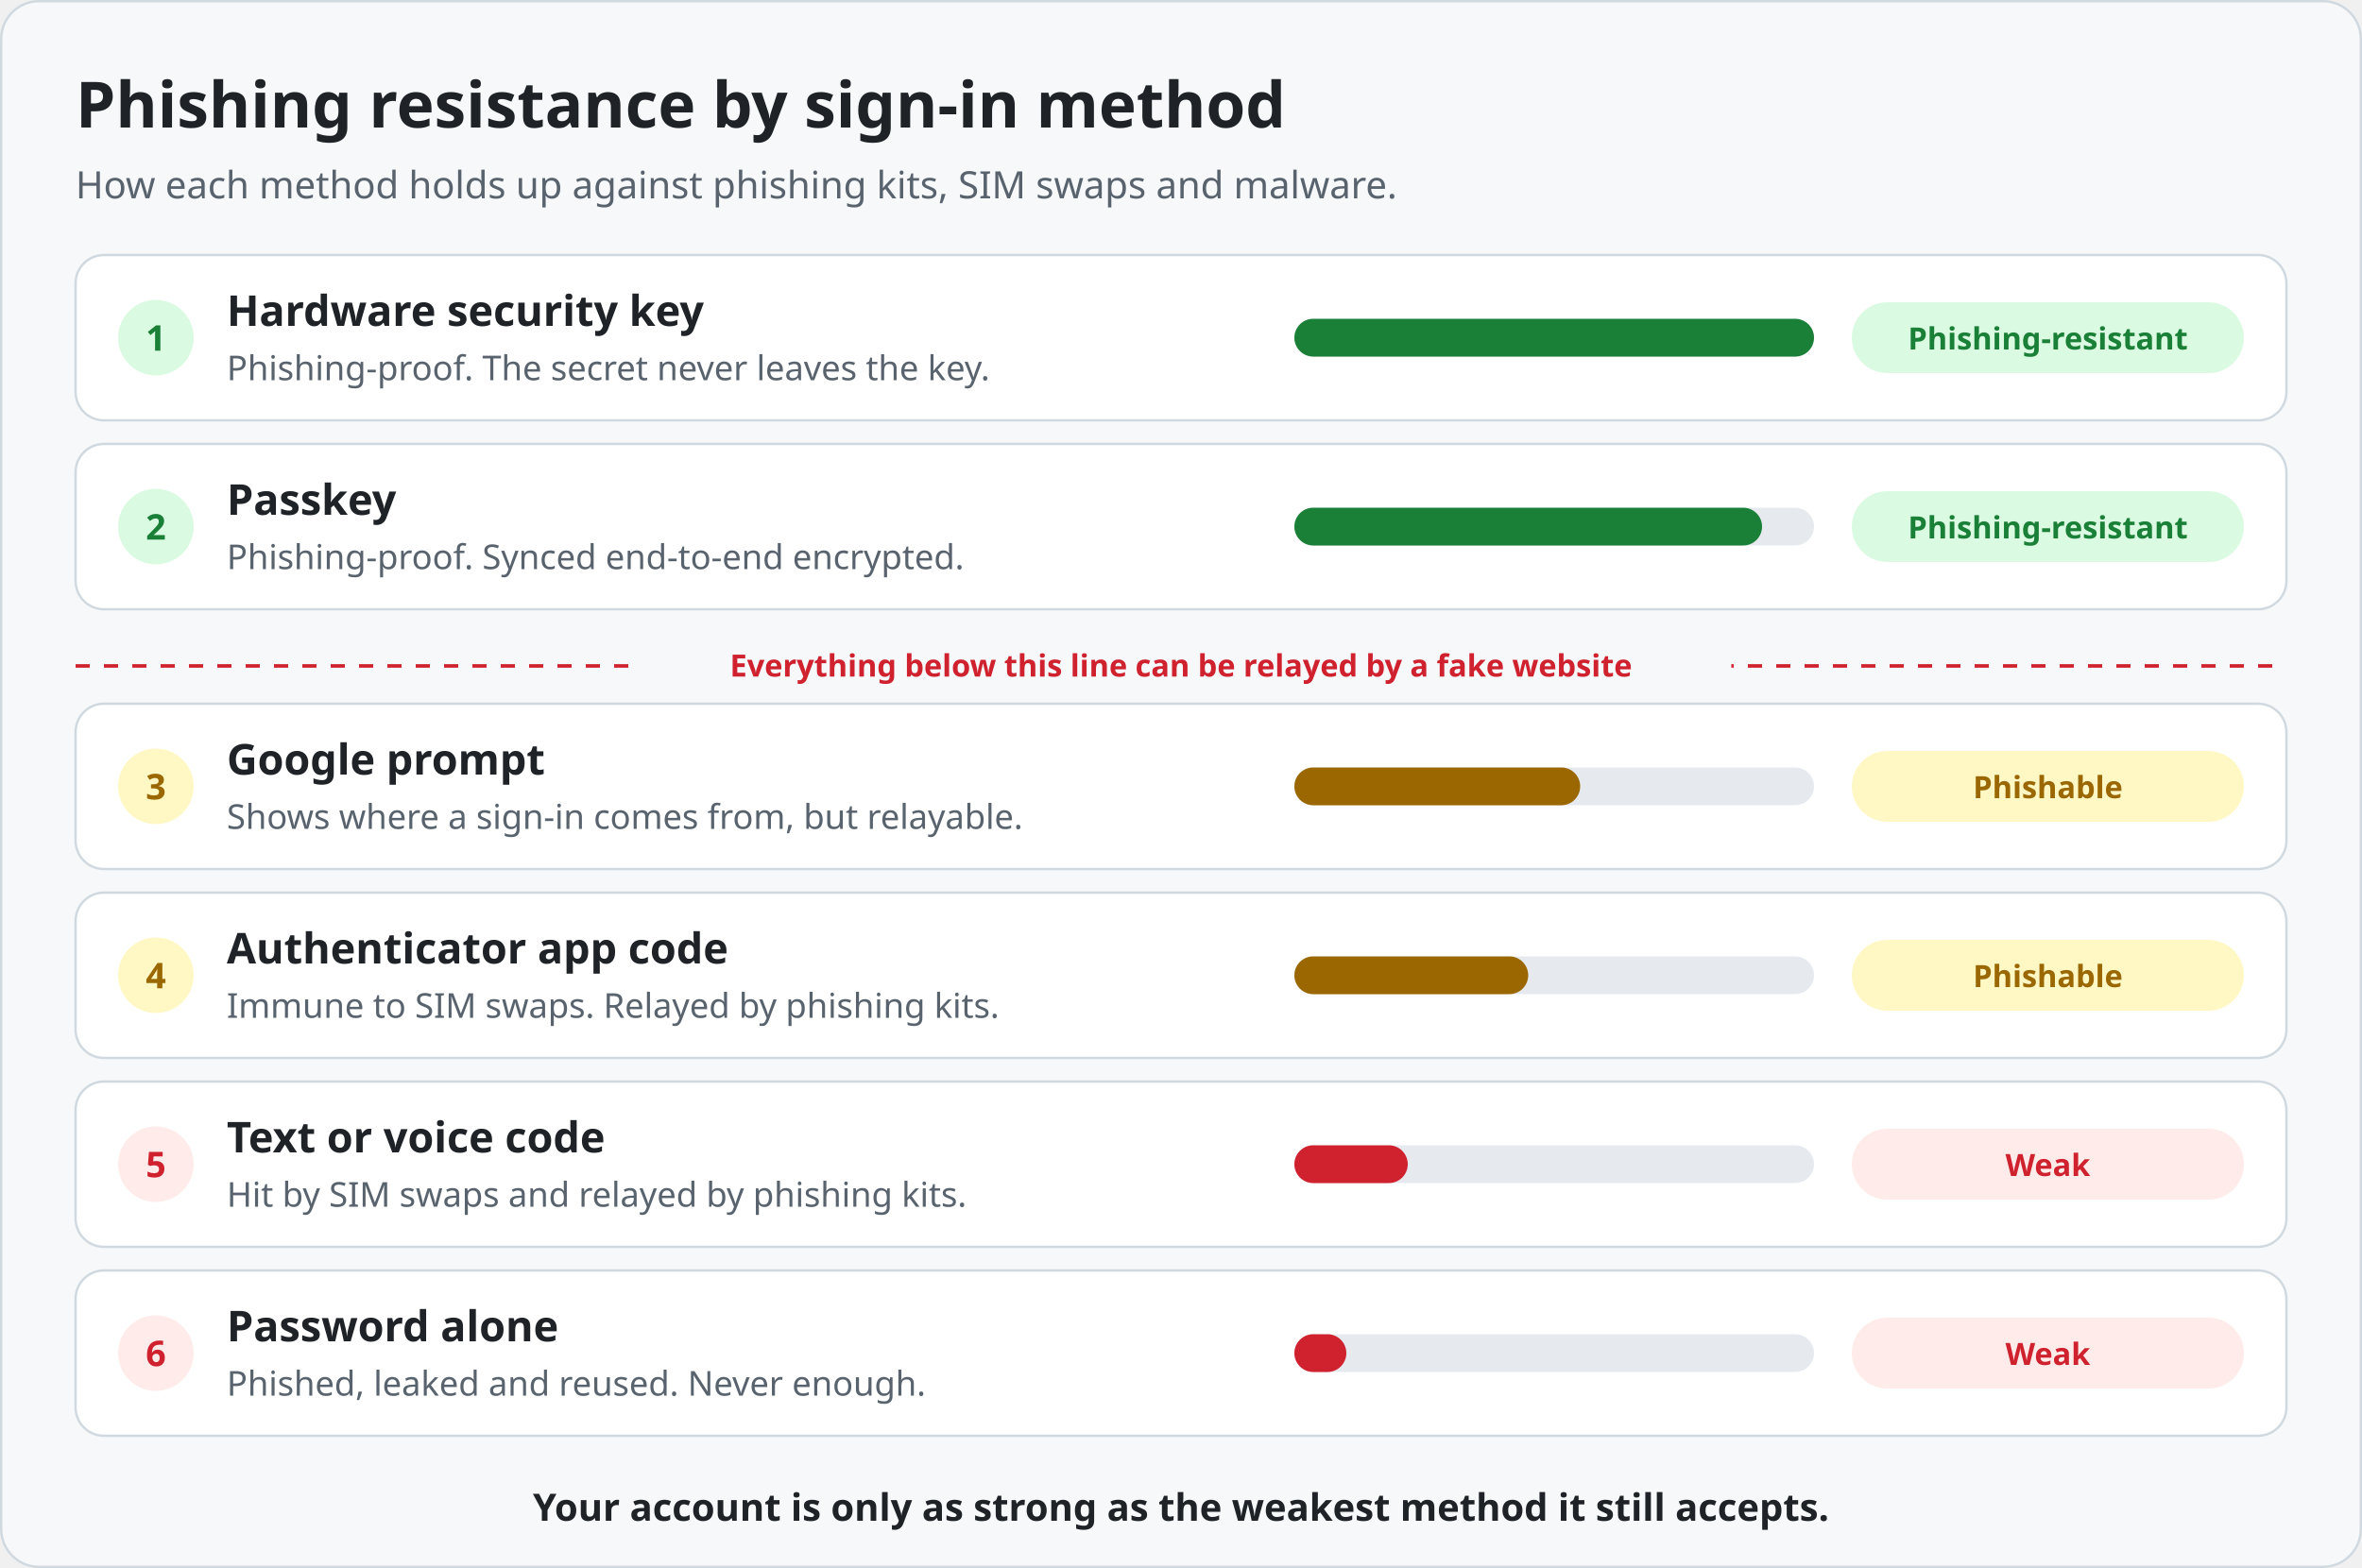
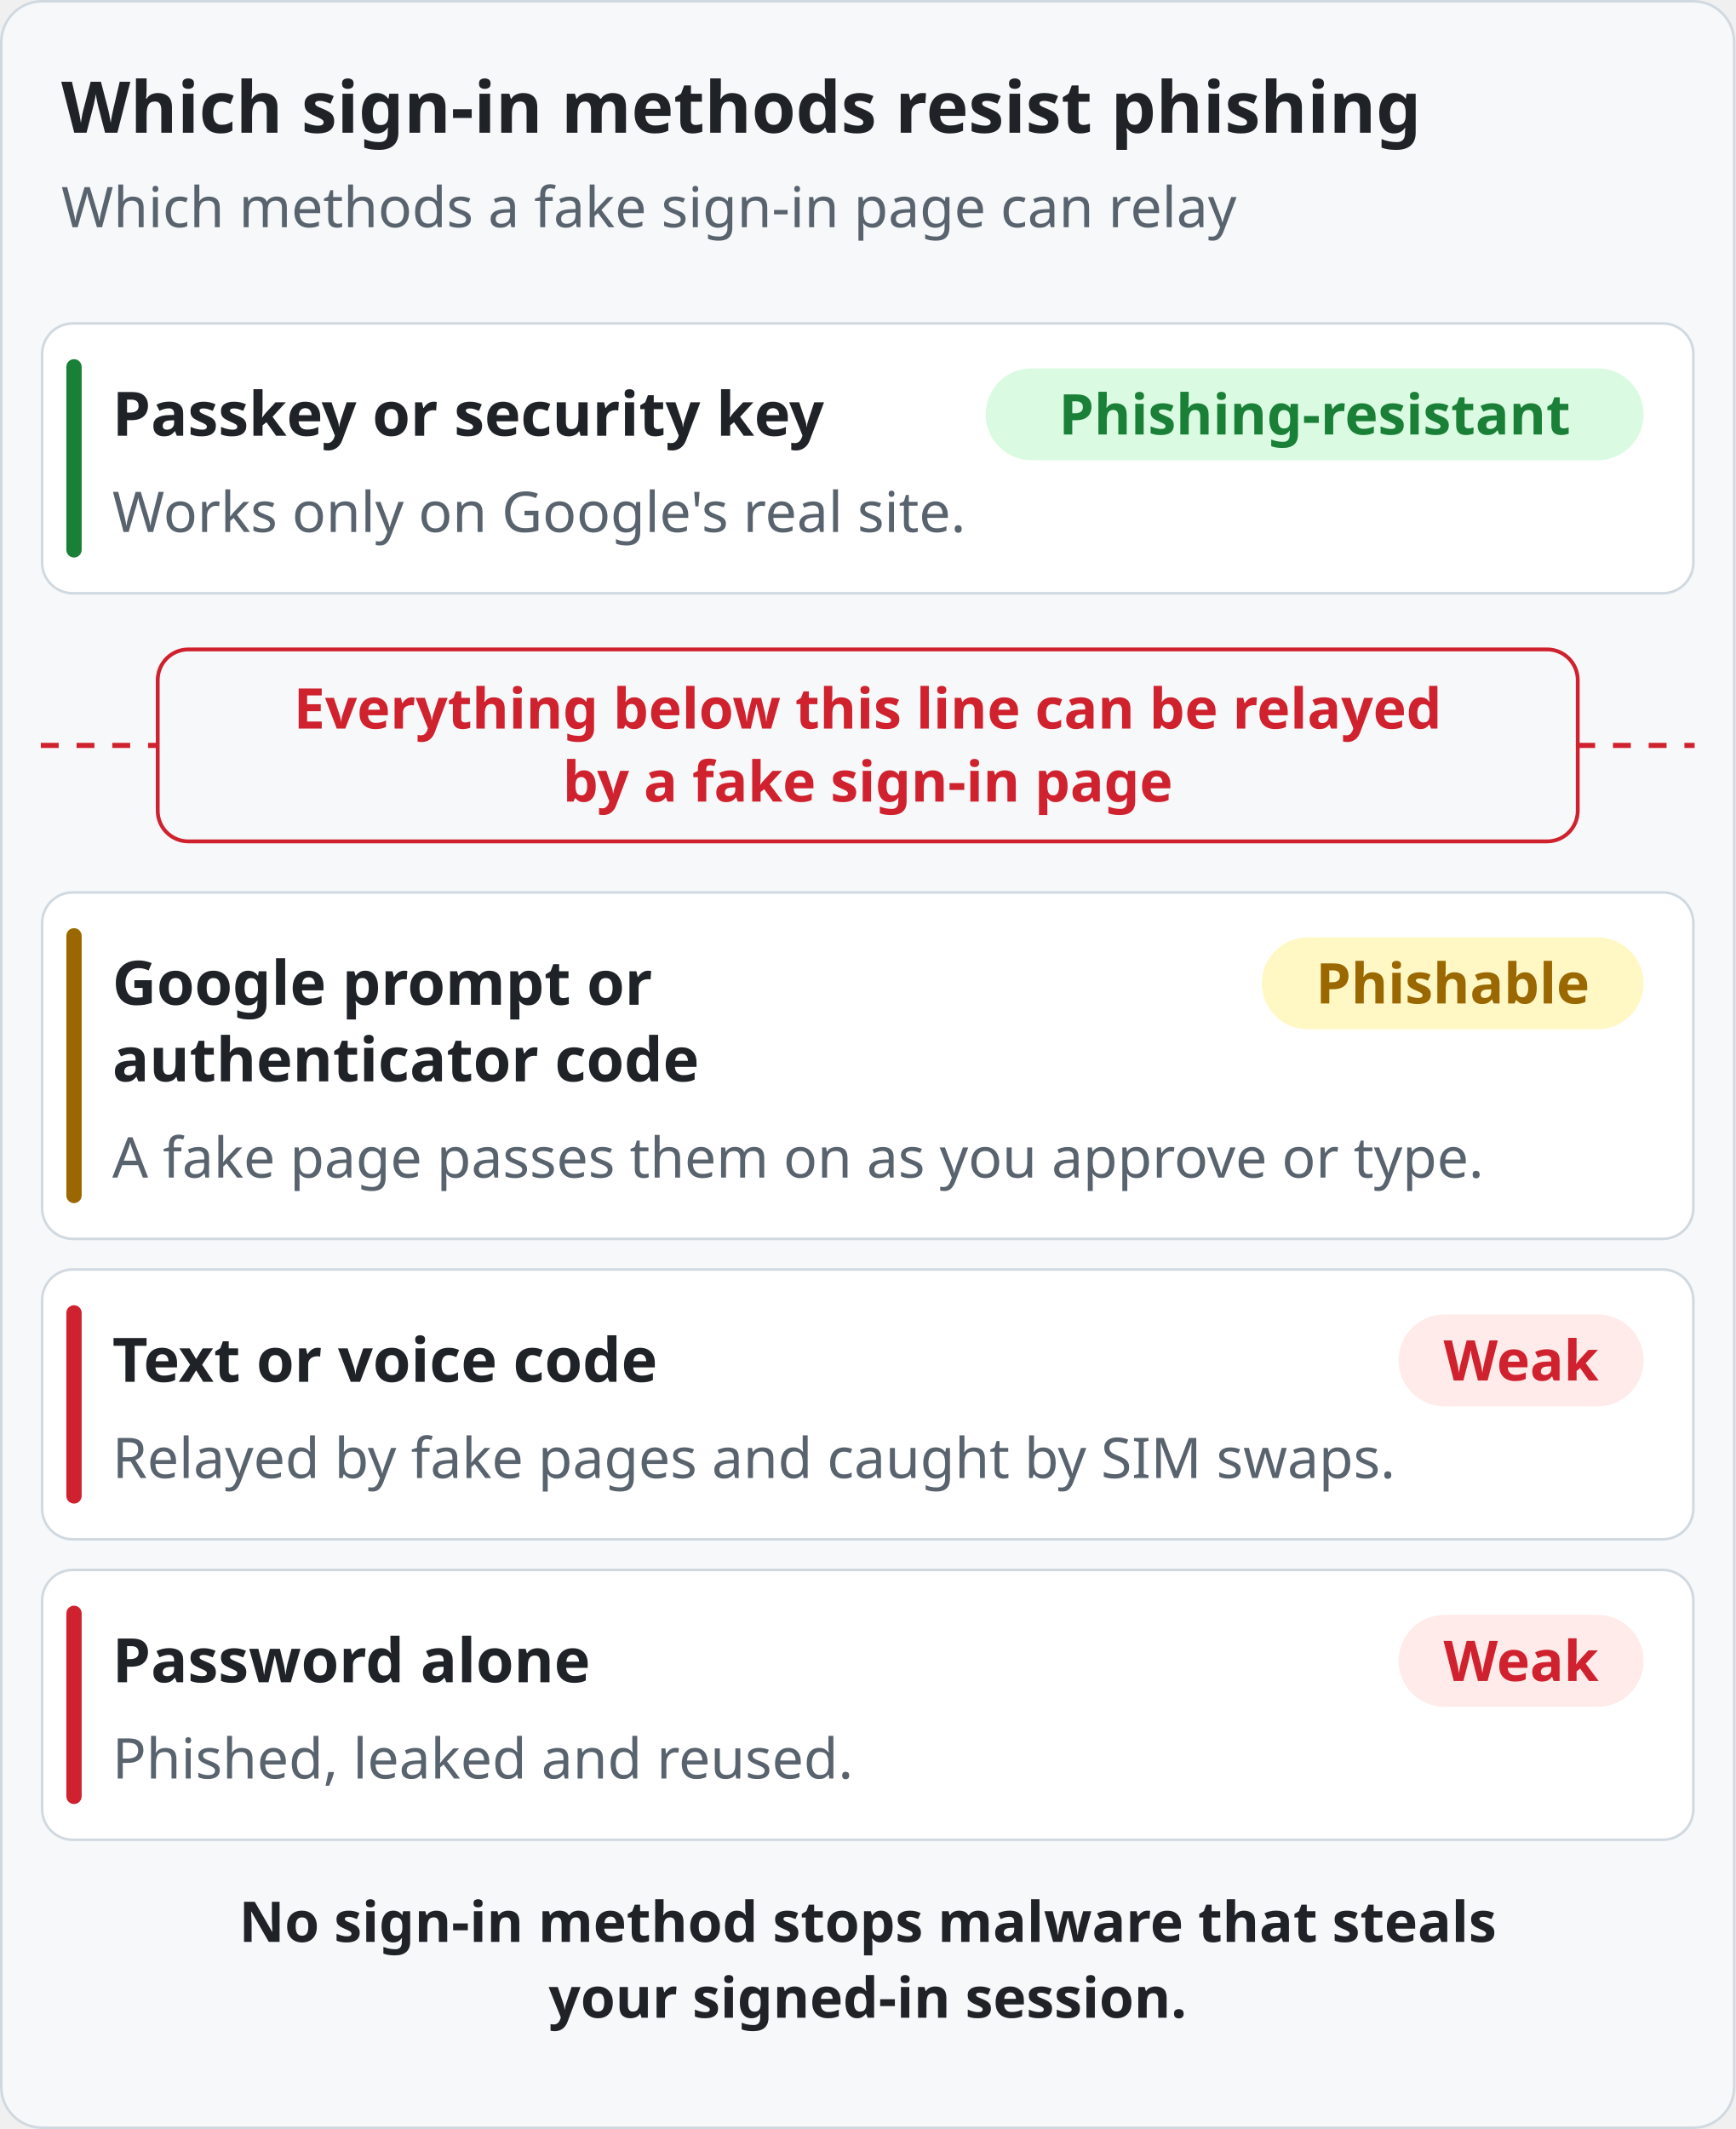
- <svg xmlns="http://www.w3.org/2000/svg" width="1000" height="664" viewBox="0 0 1000 664" role="img" aria-labelledby="t d">
+ <svg xmlns="http://www.w3.org/2000/svg" width="680" height="834" viewBox="0 0 680 834" role="img" aria-labelledby="t d">
  <style>text { font-family: -apple-system, BlinkMacSystemFont, 'Segoe UI', 'Noto Sans', Helvetica, Arial, sans-serif; }</style>
-   <rect x="0.5" y="0.5" width="999" height="663" rx="16" fill="#f6f8fa" stroke="#d1d9e0" />
-   <text x="32" y="54" font-size="27" font-weight="700" fill="#1f2328" text-anchor="start">Phishing resistance by sign-in method</text>
-   <text x="32" y="84" font-size="16" font-weight="400" fill="#59636e" text-anchor="start">How each method holds up against phishing kits, SIM swaps and malware.</text>
-   <rect x="32" y="108" width="936" height="70" rx="12" fill="#ffffff" stroke="#d1d9e0" />
-   <circle cx="66" cy="143.0" r="16" fill="#dafbe1" />
-   <text x="66" y="148.5" font-size="15" font-weight="700" fill="#1a7f37" text-anchor="middle">1</text>
-   <text x="96" y="138" font-size="18" font-weight="700" fill="#1f2328" text-anchor="start">Hardware security key</text>
-   <text x="96" y="161" font-size="14.5" font-weight="400" fill="#59636e" text-anchor="start">Phishing-proof. The secret never leaves the key.</text>
-   <rect x="548" y="135" width="220" height="16" rx="8" fill="#e6eaef" />
-   <rect x="548" y="135" width="220" height="16" rx="8" fill="#1a7f37" />
-   <rect x="784" y="128" width="166" height="30" rx="15" fill="#dafbe1" />
-   <text x="867.0" y="148" font-size="13" font-weight="700" fill="#1a7f37" text-anchor="middle">Phishing-resistant</text>
-   <rect x="32" y="188" width="936" height="70" rx="12" fill="#ffffff" stroke="#d1d9e0" />
-   <circle cx="66" cy="223.0" r="16" fill="#dafbe1" />
-   <text x="66" y="228.5" font-size="15" font-weight="700" fill="#1a7f37" text-anchor="middle">2</text>
-   <text x="96" y="218" font-size="18" font-weight="700" fill="#1f2328" text-anchor="start">Passkey</text>
-   <text x="96" y="241" font-size="14.5" font-weight="400" fill="#59636e" text-anchor="start">Phishing-proof. Synced end-to-end encrypted.</text>
-   <rect x="548" y="215" width="220" height="16" rx="8" fill="#e6eaef" />
-   <rect x="548" y="215" width="198" height="16" rx="8" fill="#1a7f37" />
-   <rect x="784" y="208" width="166" height="30" rx="15" fill="#dafbe1" />
-   <text x="867.0" y="228" font-size="13" font-weight="700" fill="#1a7f37" text-anchor="middle">Phishing-resistant</text>
-   <line x1="32" y1="282" x2="968" y2="282" stroke="#cf222e" stroke-width="1.5" stroke-dasharray="6 6" />
-   <rect x="267.0" y="269" width="466" height="26" rx="13" fill="#f6f8fa" />
-   <text x="500" y="286.5" font-size="13" font-weight="700" fill="#cf222e" text-anchor="middle">Everything below this line can be relayed by a fake website</text>
-   <rect x="32" y="298" width="936" height="70" rx="12" fill="#ffffff" stroke="#d1d9e0" />
-   <circle cx="66" cy="333.0" r="16" fill="#fff8c5" />
-   <text x="66" y="338.5" font-size="15" font-weight="700" fill="#9a6700" text-anchor="middle">3</text>
-   <text x="96" y="328" font-size="18" font-weight="700" fill="#1f2328" text-anchor="start">Google prompt</text>
-   <text x="96" y="351" font-size="14.5" font-weight="400" fill="#59636e" text-anchor="start">Shows where a sign-in comes from, but relayable.</text>
-   <rect x="548" y="325" width="220" height="16" rx="8" fill="#e6eaef" />
-   <rect x="548" y="325" width="121" height="16" rx="8" fill="#9a6700" />
-   <rect x="784" y="318" width="166" height="30" rx="15" fill="#fff8c5" />
-   <text x="867.0" y="338" font-size="13" font-weight="700" fill="#9a6700" text-anchor="middle">Phishable</text>
-   <rect x="32" y="378" width="936" height="70" rx="12" fill="#ffffff" stroke="#d1d9e0" />
-   <circle cx="66" cy="413.0" r="16" fill="#fff8c5" />
-   <text x="66" y="418.5" font-size="15" font-weight="700" fill="#9a6700" text-anchor="middle">4</text>
-   <text x="96" y="408" font-size="18" font-weight="700" fill="#1f2328" text-anchor="start">Authenticator app code</text>
-   <text x="96" y="431" font-size="14.5" font-weight="400" fill="#59636e" text-anchor="start">Immune to SIM swaps. Relayed by phishing kits.</text>
-   <rect x="548" y="405" width="220" height="16" rx="8" fill="#e6eaef" />
-   <rect x="548" y="405" width="99" height="16" rx="8" fill="#9a6700" />
-   <rect x="784" y="398" width="166" height="30" rx="15" fill="#fff8c5" />
-   <text x="867.0" y="418" font-size="13" font-weight="700" fill="#9a6700" text-anchor="middle">Phishable</text>
-   <rect x="32" y="458" width="936" height="70" rx="12" fill="#ffffff" stroke="#d1d9e0" />
-   <circle cx="66" cy="493.0" r="16" fill="#ffebe9" />
-   <text x="66" y="498.5" font-size="15" font-weight="700" fill="#cf222e" text-anchor="middle">5</text>
-   <text x="96" y="488" font-size="18" font-weight="700" fill="#1f2328" text-anchor="start">Text or voice code</text>
-   <text x="96" y="511" font-size="14.5" font-weight="400" fill="#59636e" text-anchor="start">Hit by SIM swaps and relayed by phishing kits.</text>
-   <rect x="548" y="485" width="220" height="16" rx="8" fill="#e6eaef" />
-   <rect x="548" y="485" width="48" height="16" rx="8" fill="#cf222e" />
-   <rect x="784" y="478" width="166" height="30" rx="15" fill="#ffebe9" />
-   <text x="867.0" y="498" font-size="13" font-weight="700" fill="#cf222e" text-anchor="middle">Weak</text>
-   <rect x="32" y="538" width="936" height="70" rx="12" fill="#ffffff" stroke="#d1d9e0" />
-   <circle cx="66" cy="573.0" r="16" fill="#ffebe9" />
-   <text x="66" y="578.5" font-size="15" font-weight="700" fill="#cf222e" text-anchor="middle">6</text>
-   <text x="96" y="568" font-size="18" font-weight="700" fill="#1f2328" text-anchor="start">Password alone</text>
-   <text x="96" y="591" font-size="14.5" font-weight="400" fill="#59636e" text-anchor="start">Phished, leaked and reused. Never enough.</text>
-   <rect x="548" y="565" width="220" height="16" rx="8" fill="#e6eaef" />
-   <rect x="548" y="565" width="22" height="16" rx="8" fill="#cf222e" />
-   <rect x="784" y="558" width="166" height="30" rx="15" fill="#ffebe9" />
-   <text x="867.0" y="578" font-size="13" font-weight="700" fill="#cf222e" text-anchor="middle">Weak</text>
-   <text x="500" y="644" font-size="16" font-weight="700" fill="#1f2328" text-anchor="middle">Your account is only as strong as the weakest method it still accepts.</text>
+   <rect x="0.5" y="0.5" width="679" height="833" rx="16" fill="#f6f8fa" stroke="#d1d9e0" />
+   <text x="24" y="52" font-size="28" font-weight="700" fill="#1f2328" text-anchor="start">Which sign-in methods resist phishing</text>
+   <text x="24" y="89.0" font-size="22" font-weight="400" fill="#59636e" text-anchor="start">Which methods a fake sign-in page can relay</text>
+   <rect x="16.5" y="126.7" width="647" height="105.7" rx="12" fill="#ffffff" stroke="#d1d9e0" />
+   <rect x="26" y="140.7" width="6" height="77.7" rx="3" fill="#1a7f37" />
+   <rect x="386.2" y="144.3" width="257.8" height="36" rx="18" fill="#dafbe1" />
+   <text x="515.1" y="170.2" font-size="22" font-weight="700" fill="#1a7f37" text-anchor="middle">Phishing-resistant</text>
+   <text x="44" y="170.7" font-size="24" font-weight="700" fill="#1f2328" text-anchor="start">Passkey or security key</text>
+   <text x="44" y="208.4" font-size="22" font-weight="400" fill="#59636e" text-anchor="start">Works only on Google's real site.</text>
+   <line x1="16" y1="292.0" x2="664" y2="292.0" stroke="#cf222e" stroke-width="2" stroke-dasharray="7 7" />
+   <rect x="61.8" y="254.4" width="556.4" height="75.2" rx="12" fill="#f6f8fa" stroke="#cf222e" stroke-width="1.5" />
+   <text x="340.0" y="285.4" font-size="22" font-weight="700" fill="#cf222e" text-anchor="middle">Everything below this line can be relayed</text>
+   <text x="340.0" y="314.0" font-size="22" font-weight="700" fill="#cf222e" text-anchor="middle">by a fake sign-in page</text>
+   <rect x="16.5" y="349.6" width="647" height="135.7" rx="12" fill="#ffffff" stroke="#d1d9e0" />
+   <rect x="26" y="363.6" width="6" height="107.7" rx="3" fill="#9a6700" />
+   <rect x="494.4" y="367.2" width="149.6" height="36" rx="18" fill="#fff8c5" />
+   <text x="569.2" y="393.1" font-size="22" font-weight="700" fill="#9a6700" text-anchor="middle">Phishable</text>
+   <text x="44" y="393.6" font-size="24" font-weight="700" fill="#1f2328" text-anchor="start">Google prompt or</text>
+   <text x="44" y="423.6" font-size="24" font-weight="700" fill="#1f2328" text-anchor="start">authenticator code</text>
+   <text x="44" y="461.3" font-size="22" font-weight="400" fill="#59636e" text-anchor="start">A fake page passes them on as you approve or type.</text>
+   <rect x="16.5" y="497.3" width="647" height="105.7" rx="12" fill="#ffffff" stroke="#d1d9e0" />
+   <rect x="26" y="511.3" width="6" height="77.7" rx="3" fill="#cf222e" />
+   <rect x="548.0" y="514.9" width="96.0" height="36" rx="18" fill="#ffebe9" />
+   <text x="596.0" y="540.8" font-size="22" font-weight="700" fill="#cf222e" text-anchor="middle">Weak</text>
+   <text x="44" y="541.3" font-size="24" font-weight="700" fill="#1f2328" text-anchor="start">Text or voice code</text>
+   <text x="44" y="579.0" font-size="22" font-weight="400" fill="#59636e" text-anchor="start">Relayed by fake pages and caught by SIM swaps.</text>
+   <rect x="16.5" y="615.0" width="647" height="105.7" rx="12" fill="#ffffff" stroke="#d1d9e0" />
+   <rect x="26" y="629.0" width="6" height="77.7" rx="3" fill="#cf222e" />
+   <rect x="548.0" y="632.6" width="96.0" height="36" rx="18" fill="#ffebe9" />
+   <text x="596.0" y="658.5" font-size="22" font-weight="700" fill="#cf222e" text-anchor="middle">Weak</text>
+   <text x="44" y="659.0" font-size="24" font-weight="700" fill="#1f2328" text-anchor="start">Password alone</text>
+   <text x="44" y="696.7" font-size="22" font-weight="400" fill="#59636e" text-anchor="start">Phished, leaked and reused.</text>
+   <text x="340.0" y="760.7" font-size="22" font-weight="700" fill="#1f2328" text-anchor="middle">No sign-in method stops malware that steals</text>
+   <text x="340.0" y="790.4" font-size="22" font-weight="700" fill="#1f2328" text-anchor="middle">your signed-in session.</text>
</svg>
